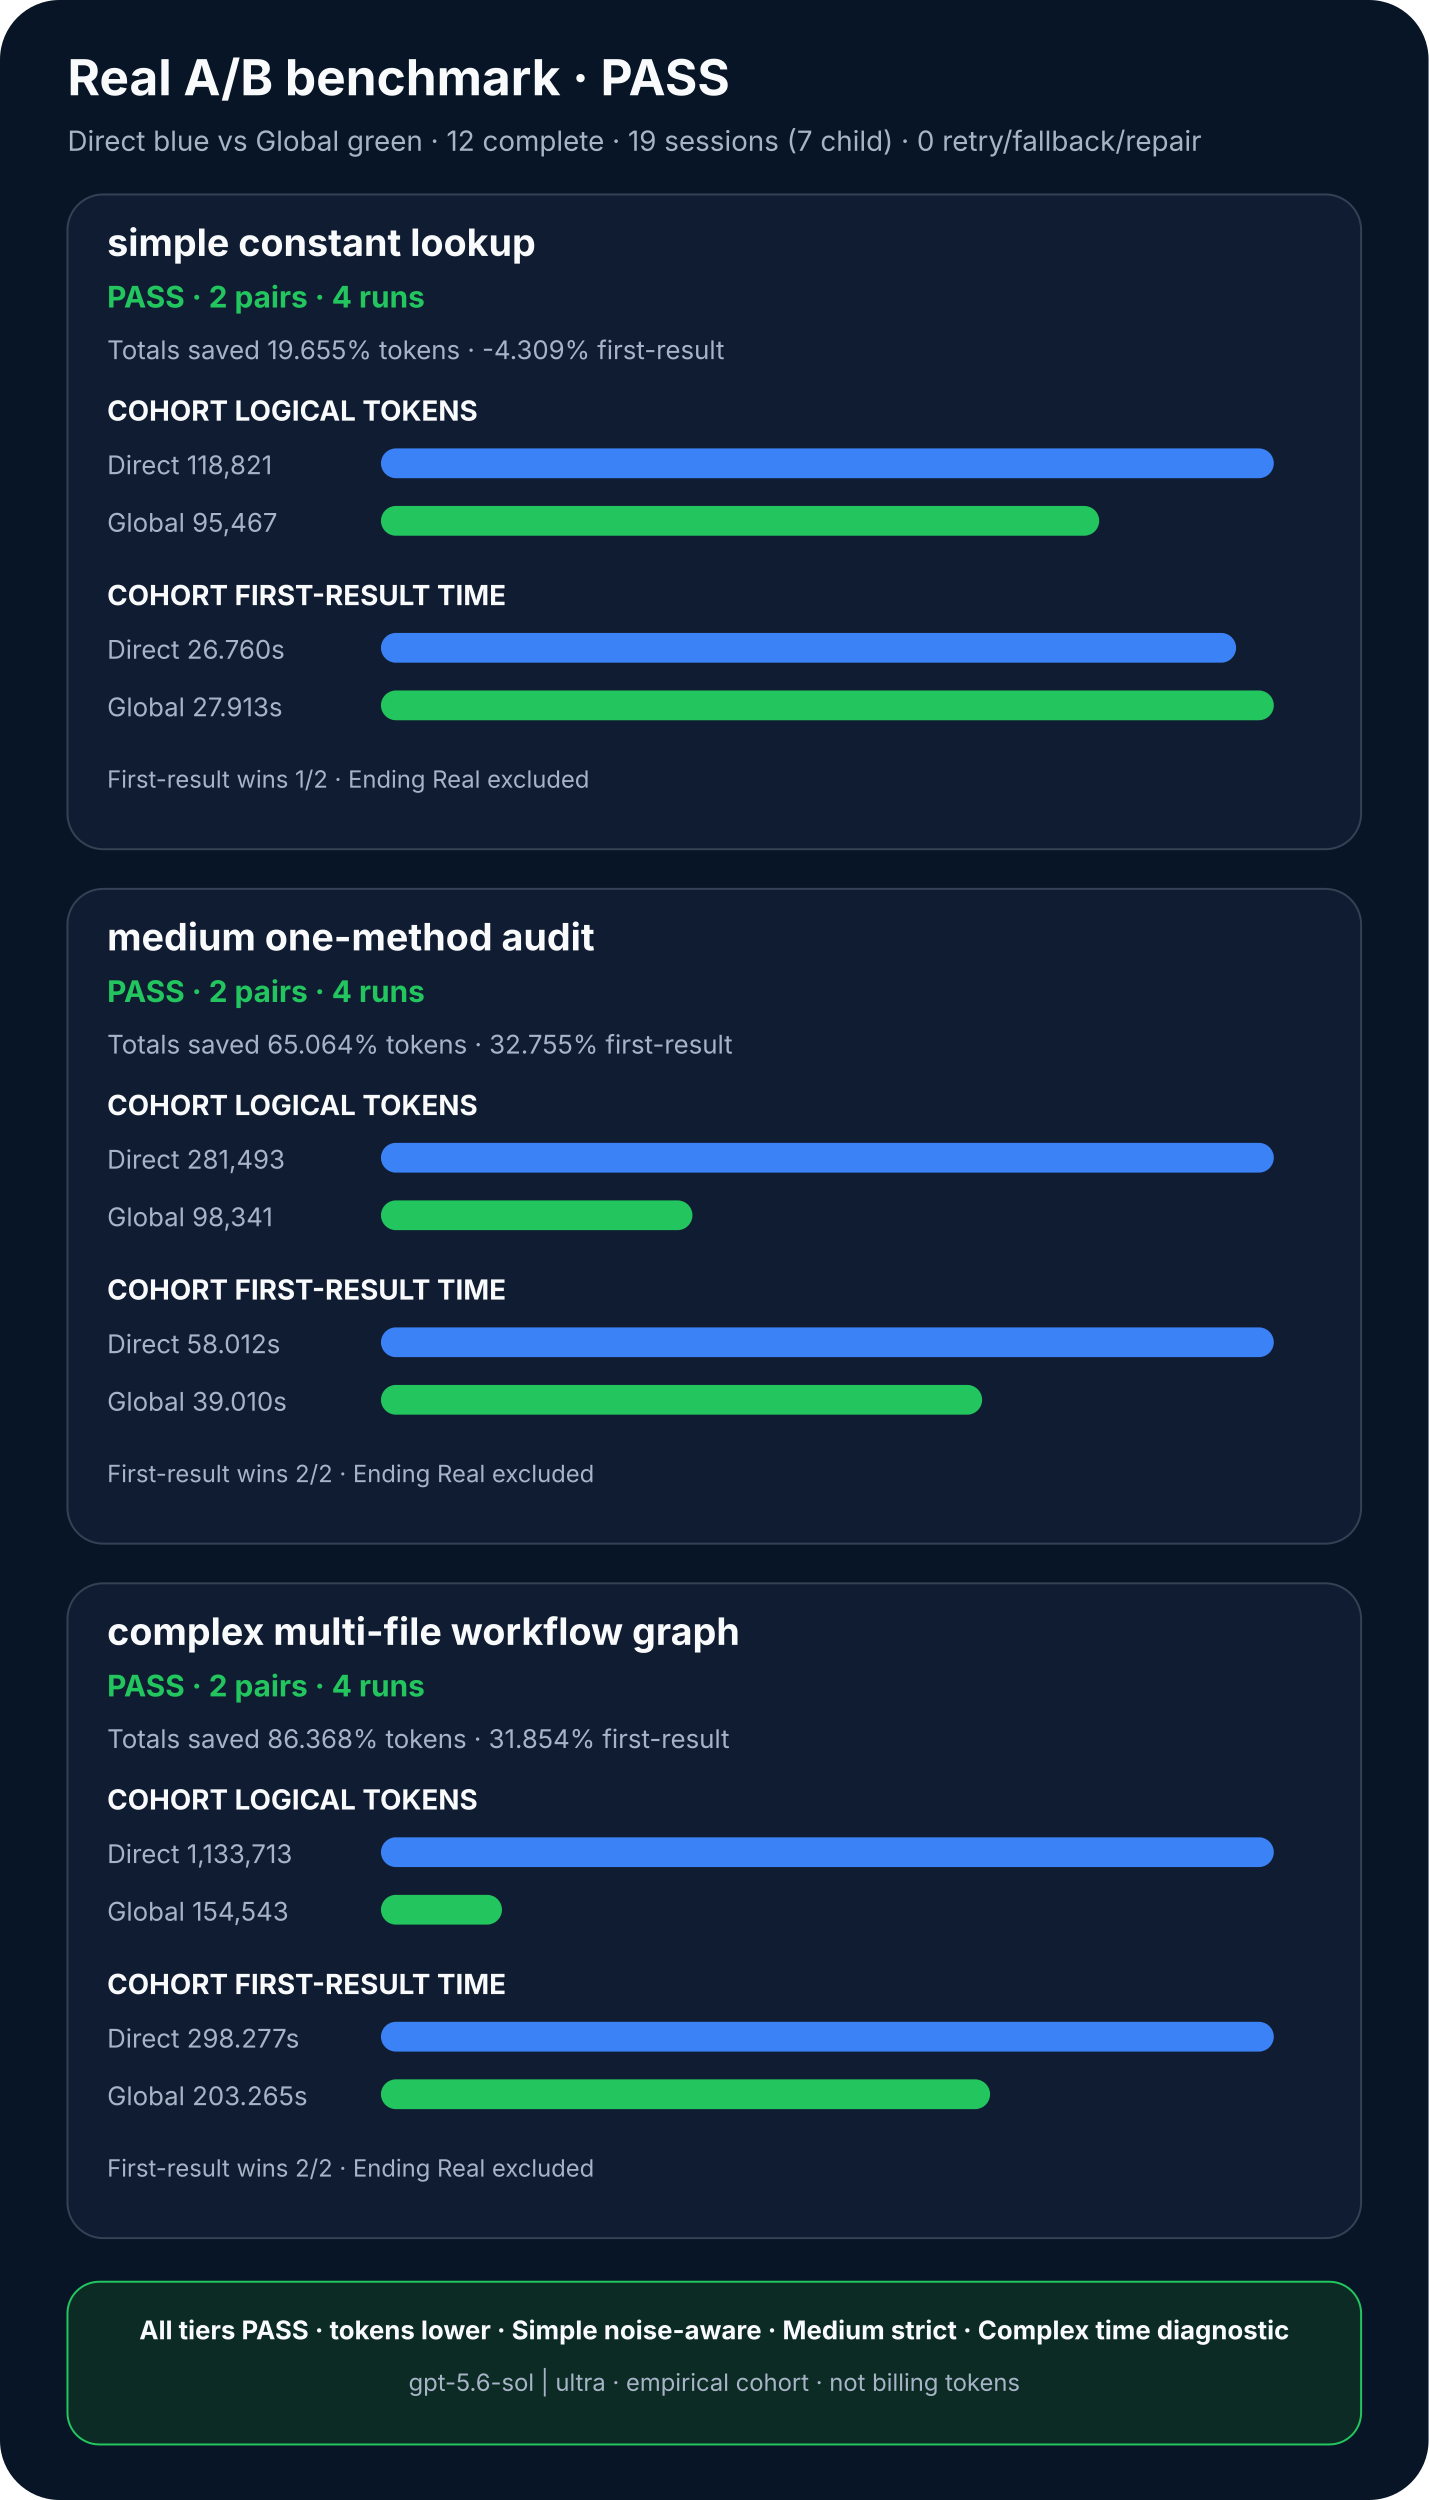
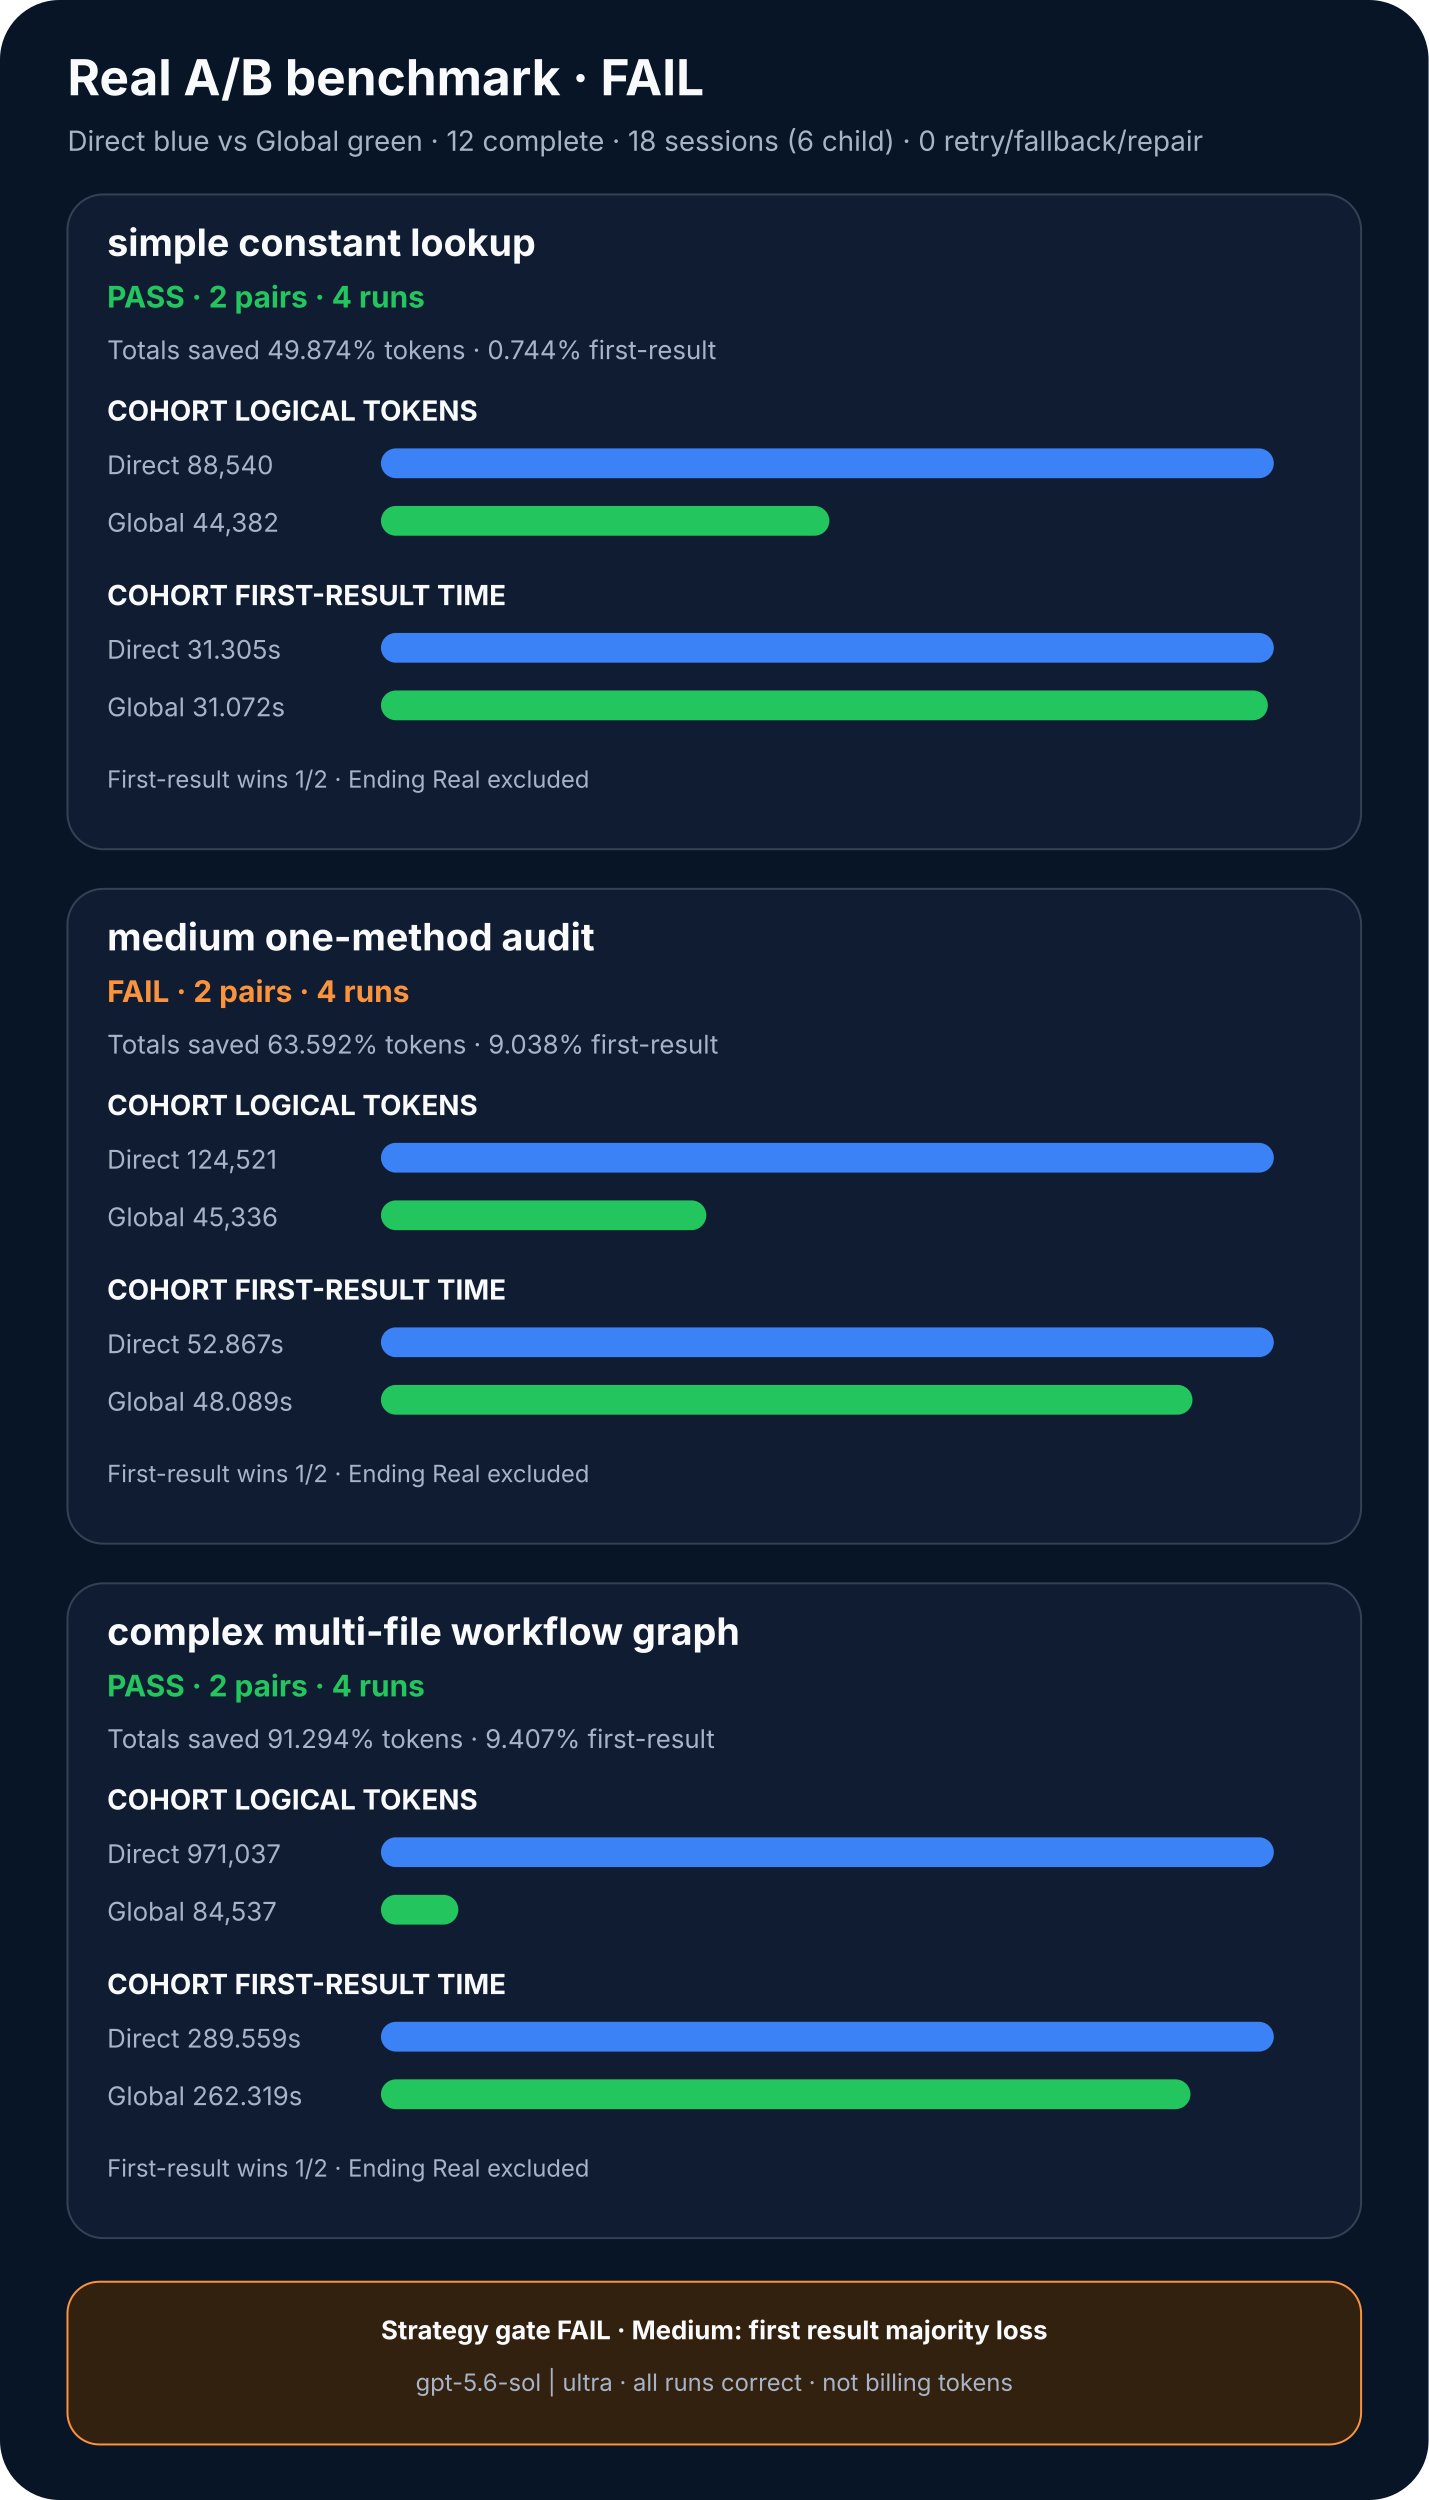
<svg xmlns="http://www.w3.org/2000/svg" width="720" height="1260" viewBox="0 0 720 1260" role="img" aria-labelledby="title desc">
  <rect width="720" height="1260" rx="30" fill="#071526" />
-   <text x="34" y="48" fill="#f8fafc" font-family="Inter,Arial,sans-serif" font-size="25" font-weight="700">Real A/B benchmark · PASS</text>
-   <text x="34" y="76" fill="#a7b4c7" font-family="Inter,Arial,sans-serif" font-size="14">Direct blue vs Global green · 12 complete · 19 sessions (7 child) · 0 retry/fallback/repair</text>
+   <text x="34" y="48" fill="#f8fafc" font-family="Inter,Arial,sans-serif" font-size="25" font-weight="700">Real A/B benchmark · FAIL</text>
+   <text x="34" y="76" fill="#a7b4c7" font-family="Inter,Arial,sans-serif" font-size="14">Direct blue vs Global green · 12 complete · 18 sessions (6 child) · 0 retry/fallback/repair</text>
  <g transform="translate(34 98)">
    <rect width="652" height="330" rx="18" fill="#101c31" stroke="#334155" />
    <text x="20" y="31" fill="#f8fafc" font-family="Inter,Arial,sans-serif" font-size="19" font-weight="700">simple constant lookup</text>
    <text x="20" y="57" fill="#22c55e" font-family="Inter,Arial,sans-serif" font-size="15" font-weight="700">PASS · 2 pairs · 4 runs</text>
-     <text x="20" y="83" fill="#a7b4c7" font-family="Inter,Arial,sans-serif" font-size="13">Totals saved 19.655% tokens · -4.309% first-result</text>
+     <text x="20" y="83" fill="#a7b4c7" font-family="Inter,Arial,sans-serif" font-size="13">Totals saved 49.874% tokens · 0.744% first-result</text>
    <text x="20" y="114" fill="#f8fafc" font-family="Inter,Arial,sans-serif" font-size="14" font-weight="700">COHORT LOGICAL TOKENS</text>
-     <text x="20" y="141" fill="#a7b4c7" font-family="Inter,Arial,sans-serif" font-size="13">Direct 118,821</text>
+     <text x="20" y="141" fill="#a7b4c7" font-family="Inter,Arial,sans-serif" font-size="13">Direct 88,540</text>
    <rect x="158" y="128" width="450" height="15" rx="7.5" fill="#3b82f6" />
-     <text x="20" y="170" fill="#a7b4c7" font-family="Inter,Arial,sans-serif" font-size="13">Global 95,467</text>
-     <rect x="158" y="157" width="362" height="15" rx="7.5" fill="#22c55e" />
+     <text x="20" y="170" fill="#a7b4c7" font-family="Inter,Arial,sans-serif" font-size="13">Global 44,382</text>
+     <rect x="158" y="157" width="226" height="15" rx="7.5" fill="#22c55e" />
    <text x="20" y="207" fill="#f8fafc" font-family="Inter,Arial,sans-serif" font-size="14" font-weight="700">COHORT FIRST-RESULT TIME</text>
-     <text x="20" y="234" fill="#a7b4c7" font-family="Inter,Arial,sans-serif" font-size="13">Direct 26.760s</text>
-     <rect x="158" y="221" width="431" height="15" rx="7.5" fill="#3b82f6" />
-     <text x="20" y="263" fill="#a7b4c7" font-family="Inter,Arial,sans-serif" font-size="13">Global 27.913s</text>
-     <rect x="158" y="250" width="450" height="15" rx="7.5" fill="#22c55e" />
+     <text x="20" y="234" fill="#a7b4c7" font-family="Inter,Arial,sans-serif" font-size="13">Direct 31.305s</text>
+     <rect x="158" y="221" width="450" height="15" rx="7.5" fill="#3b82f6" />
+     <text x="20" y="263" fill="#a7b4c7" font-family="Inter,Arial,sans-serif" font-size="13">Global 31.072s</text>
+     <rect x="158" y="250" width="447" height="15" rx="7.5" fill="#22c55e" />
    <text x="20" y="299" fill="#a7b4c7" font-family="Inter,Arial,sans-serif" font-size="12">First-result wins 1/2 · Ending Real excluded</text>
  </g>
  <g transform="translate(34 448)">
    <rect width="652" height="330" rx="18" fill="#101c31" stroke="#334155" />
    <text x="20" y="31" fill="#f8fafc" font-family="Inter,Arial,sans-serif" font-size="19" font-weight="700">medium one-method audit</text>
-     <text x="20" y="57" fill="#22c55e" font-family="Inter,Arial,sans-serif" font-size="15" font-weight="700">PASS · 2 pairs · 4 runs</text>
-     <text x="20" y="83" fill="#a7b4c7" font-family="Inter,Arial,sans-serif" font-size="13">Totals saved 65.064% tokens · 32.755% first-result</text>
+     <text x="20" y="57" fill="#fb923c" font-family="Inter,Arial,sans-serif" font-size="15" font-weight="700">FAIL · 2 pairs · 4 runs</text>
+     <text x="20" y="83" fill="#a7b4c7" font-family="Inter,Arial,sans-serif" font-size="13">Totals saved 63.592% tokens · 9.038% first-result</text>
    <text x="20" y="114" fill="#f8fafc" font-family="Inter,Arial,sans-serif" font-size="14" font-weight="700">COHORT LOGICAL TOKENS</text>
-     <text x="20" y="141" fill="#a7b4c7" font-family="Inter,Arial,sans-serif" font-size="13">Direct 281,493</text>
+     <text x="20" y="141" fill="#a7b4c7" font-family="Inter,Arial,sans-serif" font-size="13">Direct 124,521</text>
    <rect x="158" y="128" width="450" height="15" rx="7.5" fill="#3b82f6" />
-     <text x="20" y="170" fill="#a7b4c7" font-family="Inter,Arial,sans-serif" font-size="13">Global 98,341</text>
-     <rect x="158" y="157" width="157" height="15" rx="7.5" fill="#22c55e" />
+     <text x="20" y="170" fill="#a7b4c7" font-family="Inter,Arial,sans-serif" font-size="13">Global 45,336</text>
+     <rect x="158" y="157" width="164" height="15" rx="7.5" fill="#22c55e" />
    <text x="20" y="207" fill="#f8fafc" font-family="Inter,Arial,sans-serif" font-size="14" font-weight="700">COHORT FIRST-RESULT TIME</text>
-     <text x="20" y="234" fill="#a7b4c7" font-family="Inter,Arial,sans-serif" font-size="13">Direct 58.012s</text>
+     <text x="20" y="234" fill="#a7b4c7" font-family="Inter,Arial,sans-serif" font-size="13">Direct 52.867s</text>
    <rect x="158" y="221" width="450" height="15" rx="7.5" fill="#3b82f6" />
-     <text x="20" y="263" fill="#a7b4c7" font-family="Inter,Arial,sans-serif" font-size="13">Global 39.010s</text>
-     <rect x="158" y="250" width="303" height="15" rx="7.5" fill="#22c55e" />
-     <text x="20" y="299" fill="#a7b4c7" font-family="Inter,Arial,sans-serif" font-size="12">First-result wins 2/2 · Ending Real excluded</text>
+     <text x="20" y="263" fill="#a7b4c7" font-family="Inter,Arial,sans-serif" font-size="13">Global 48.089s</text>
+     <rect x="158" y="250" width="409" height="15" rx="7.5" fill="#22c55e" />
+     <text x="20" y="299" fill="#a7b4c7" font-family="Inter,Arial,sans-serif" font-size="12">First-result wins 1/2 · Ending Real excluded</text>
  </g>
  <g transform="translate(34 798)">
    <rect width="652" height="330" rx="18" fill="#101c31" stroke="#334155" />
    <text x="20" y="31" fill="#f8fafc" font-family="Inter,Arial,sans-serif" font-size="19" font-weight="700">complex multi-file workflow graph</text>
    <text x="20" y="57" fill="#22c55e" font-family="Inter,Arial,sans-serif" font-size="15" font-weight="700">PASS · 2 pairs · 4 runs</text>
-     <text x="20" y="83" fill="#a7b4c7" font-family="Inter,Arial,sans-serif" font-size="13">Totals saved 86.368% tokens · 31.854% first-result</text>
+     <text x="20" y="83" fill="#a7b4c7" font-family="Inter,Arial,sans-serif" font-size="13">Totals saved 91.294% tokens · 9.407% first-result</text>
    <text x="20" y="114" fill="#f8fafc" font-family="Inter,Arial,sans-serif" font-size="14" font-weight="700">COHORT LOGICAL TOKENS</text>
-     <text x="20" y="141" fill="#a7b4c7" font-family="Inter,Arial,sans-serif" font-size="13">Direct 1,133,713</text>
+     <text x="20" y="141" fill="#a7b4c7" font-family="Inter,Arial,sans-serif" font-size="13">Direct 971,037</text>
    <rect x="158" y="128" width="450" height="15" rx="7.5" fill="#3b82f6" />
-     <text x="20" y="170" fill="#a7b4c7" font-family="Inter,Arial,sans-serif" font-size="13">Global 154,543</text>
-     <rect x="158" y="157" width="61" height="15" rx="7.5" fill="#22c55e" />
+     <text x="20" y="170" fill="#a7b4c7" font-family="Inter,Arial,sans-serif" font-size="13">Global 84,537</text>
+     <rect x="158" y="157" width="39" height="15" rx="7.5" fill="#22c55e" />
    <text x="20" y="207" fill="#f8fafc" font-family="Inter,Arial,sans-serif" font-size="14" font-weight="700">COHORT FIRST-RESULT TIME</text>
-     <text x="20" y="234" fill="#a7b4c7" font-family="Inter,Arial,sans-serif" font-size="13">Direct 298.277s</text>
+     <text x="20" y="234" fill="#a7b4c7" font-family="Inter,Arial,sans-serif" font-size="13">Direct 289.559s</text>
    <rect x="158" y="221" width="450" height="15" rx="7.5" fill="#3b82f6" />
-     <text x="20" y="263" fill="#a7b4c7" font-family="Inter,Arial,sans-serif" font-size="13">Global 203.265s</text>
-     <rect x="158" y="250" width="307" height="15" rx="7.5" fill="#22c55e" />
-     <text x="20" y="299" fill="#a7b4c7" font-family="Inter,Arial,sans-serif" font-size="12">First-result wins 2/2 · Ending Real excluded</text>
+     <text x="20" y="263" fill="#a7b4c7" font-family="Inter,Arial,sans-serif" font-size="13">Global 262.319s</text>
+     <rect x="158" y="250" width="408" height="15" rx="7.5" fill="#22c55e" />
+     <text x="20" y="299" fill="#a7b4c7" font-family="Inter,Arial,sans-serif" font-size="12">First-result wins 1/2 · Ending Real excluded</text>
  </g>
-   <rect x="34" y="1150" width="652" height="82" rx="16" fill="#0d2b25" stroke="#22c55e" />
-   <text x="360" y="1179" text-anchor="middle" fill="#f8fafc" font-family="Inter,Arial,sans-serif" font-size="13" font-weight="700">All tiers PASS · tokens lower · Simple noise-aware · Medium strict · Complex time diagnostic</text>
-   <text x="360" y="1205" text-anchor="middle" fill="#a7b4c7" font-family="Inter,Arial,sans-serif" font-size="12">gpt-5.6-sol | ultra · empirical cohort · not billing tokens</text>
+   <rect x="34" y="1150" width="652" height="82" rx="16" fill="#33210f" stroke="#fb923c" />
+   <text x="360" y="1179" text-anchor="middle" fill="#f8fafc" font-family="Inter,Arial,sans-serif" font-size="13" font-weight="700">Strategy gate FAIL · Medium: first result majority loss</text>
+   <text x="360" y="1205" text-anchor="middle" fill="#a7b4c7" font-family="Inter,Arial,sans-serif" font-size="12">gpt-5.6-sol | ultra · all runs correct · not billing tokens</text>
</svg>
